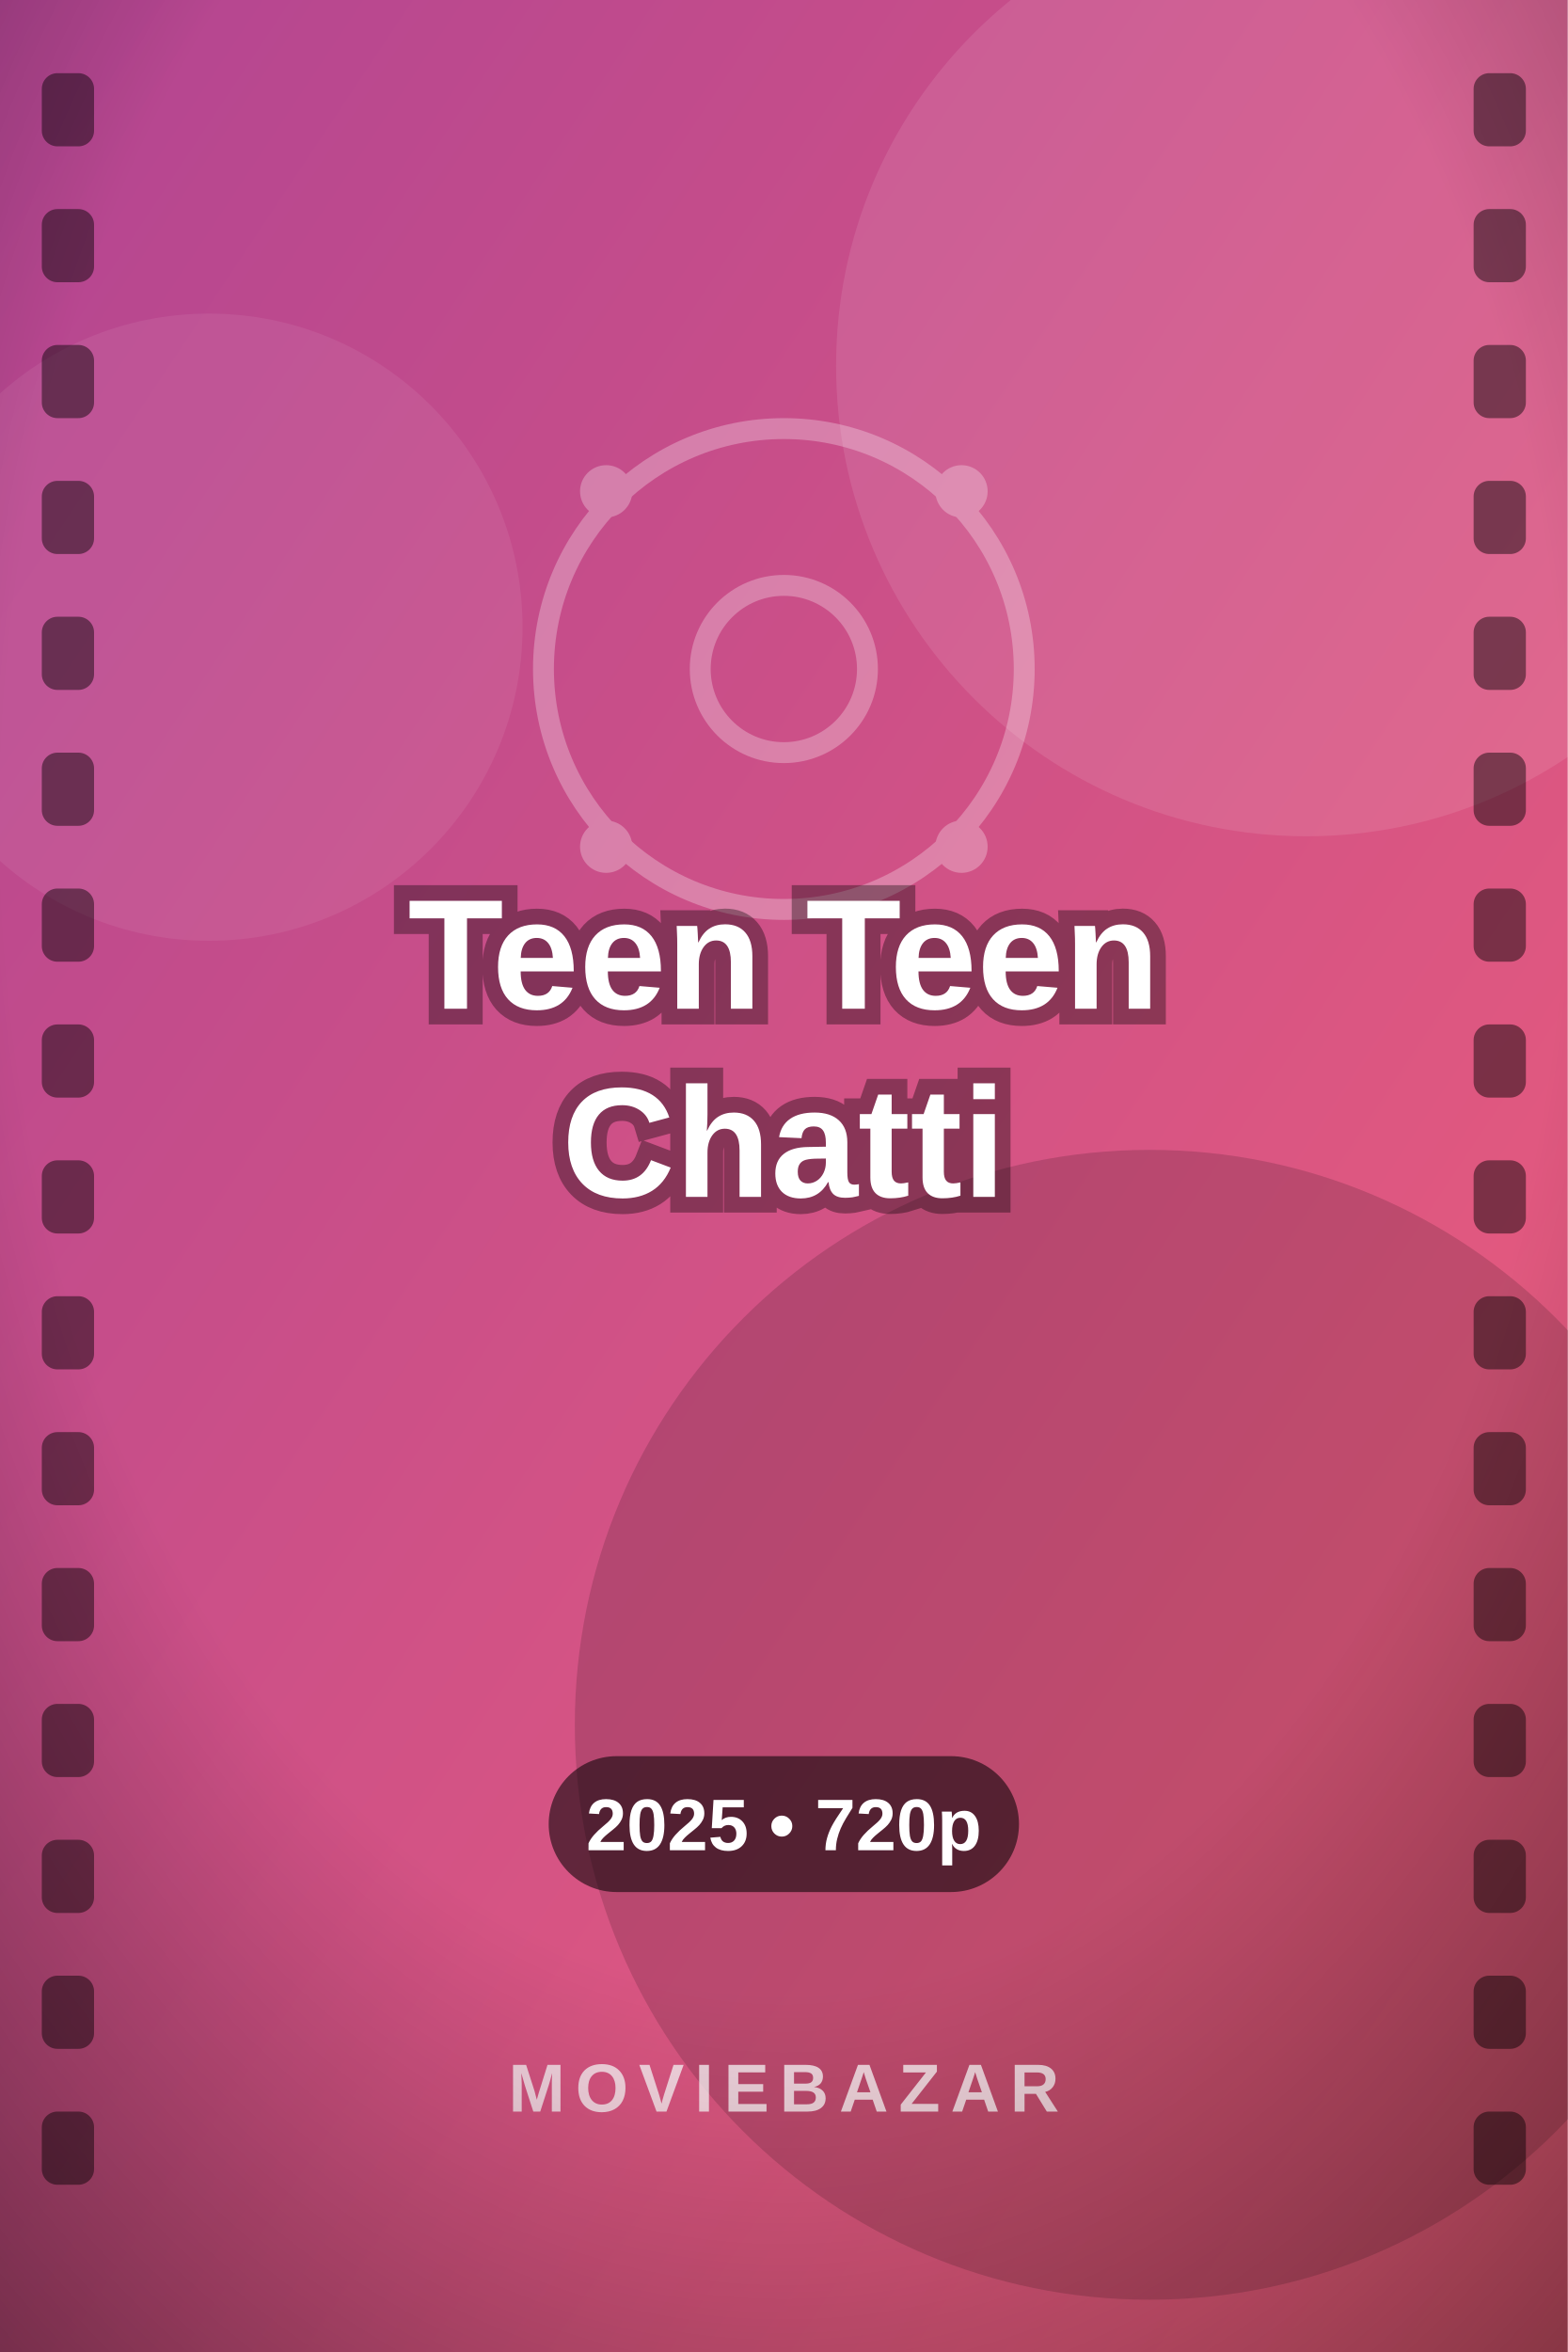
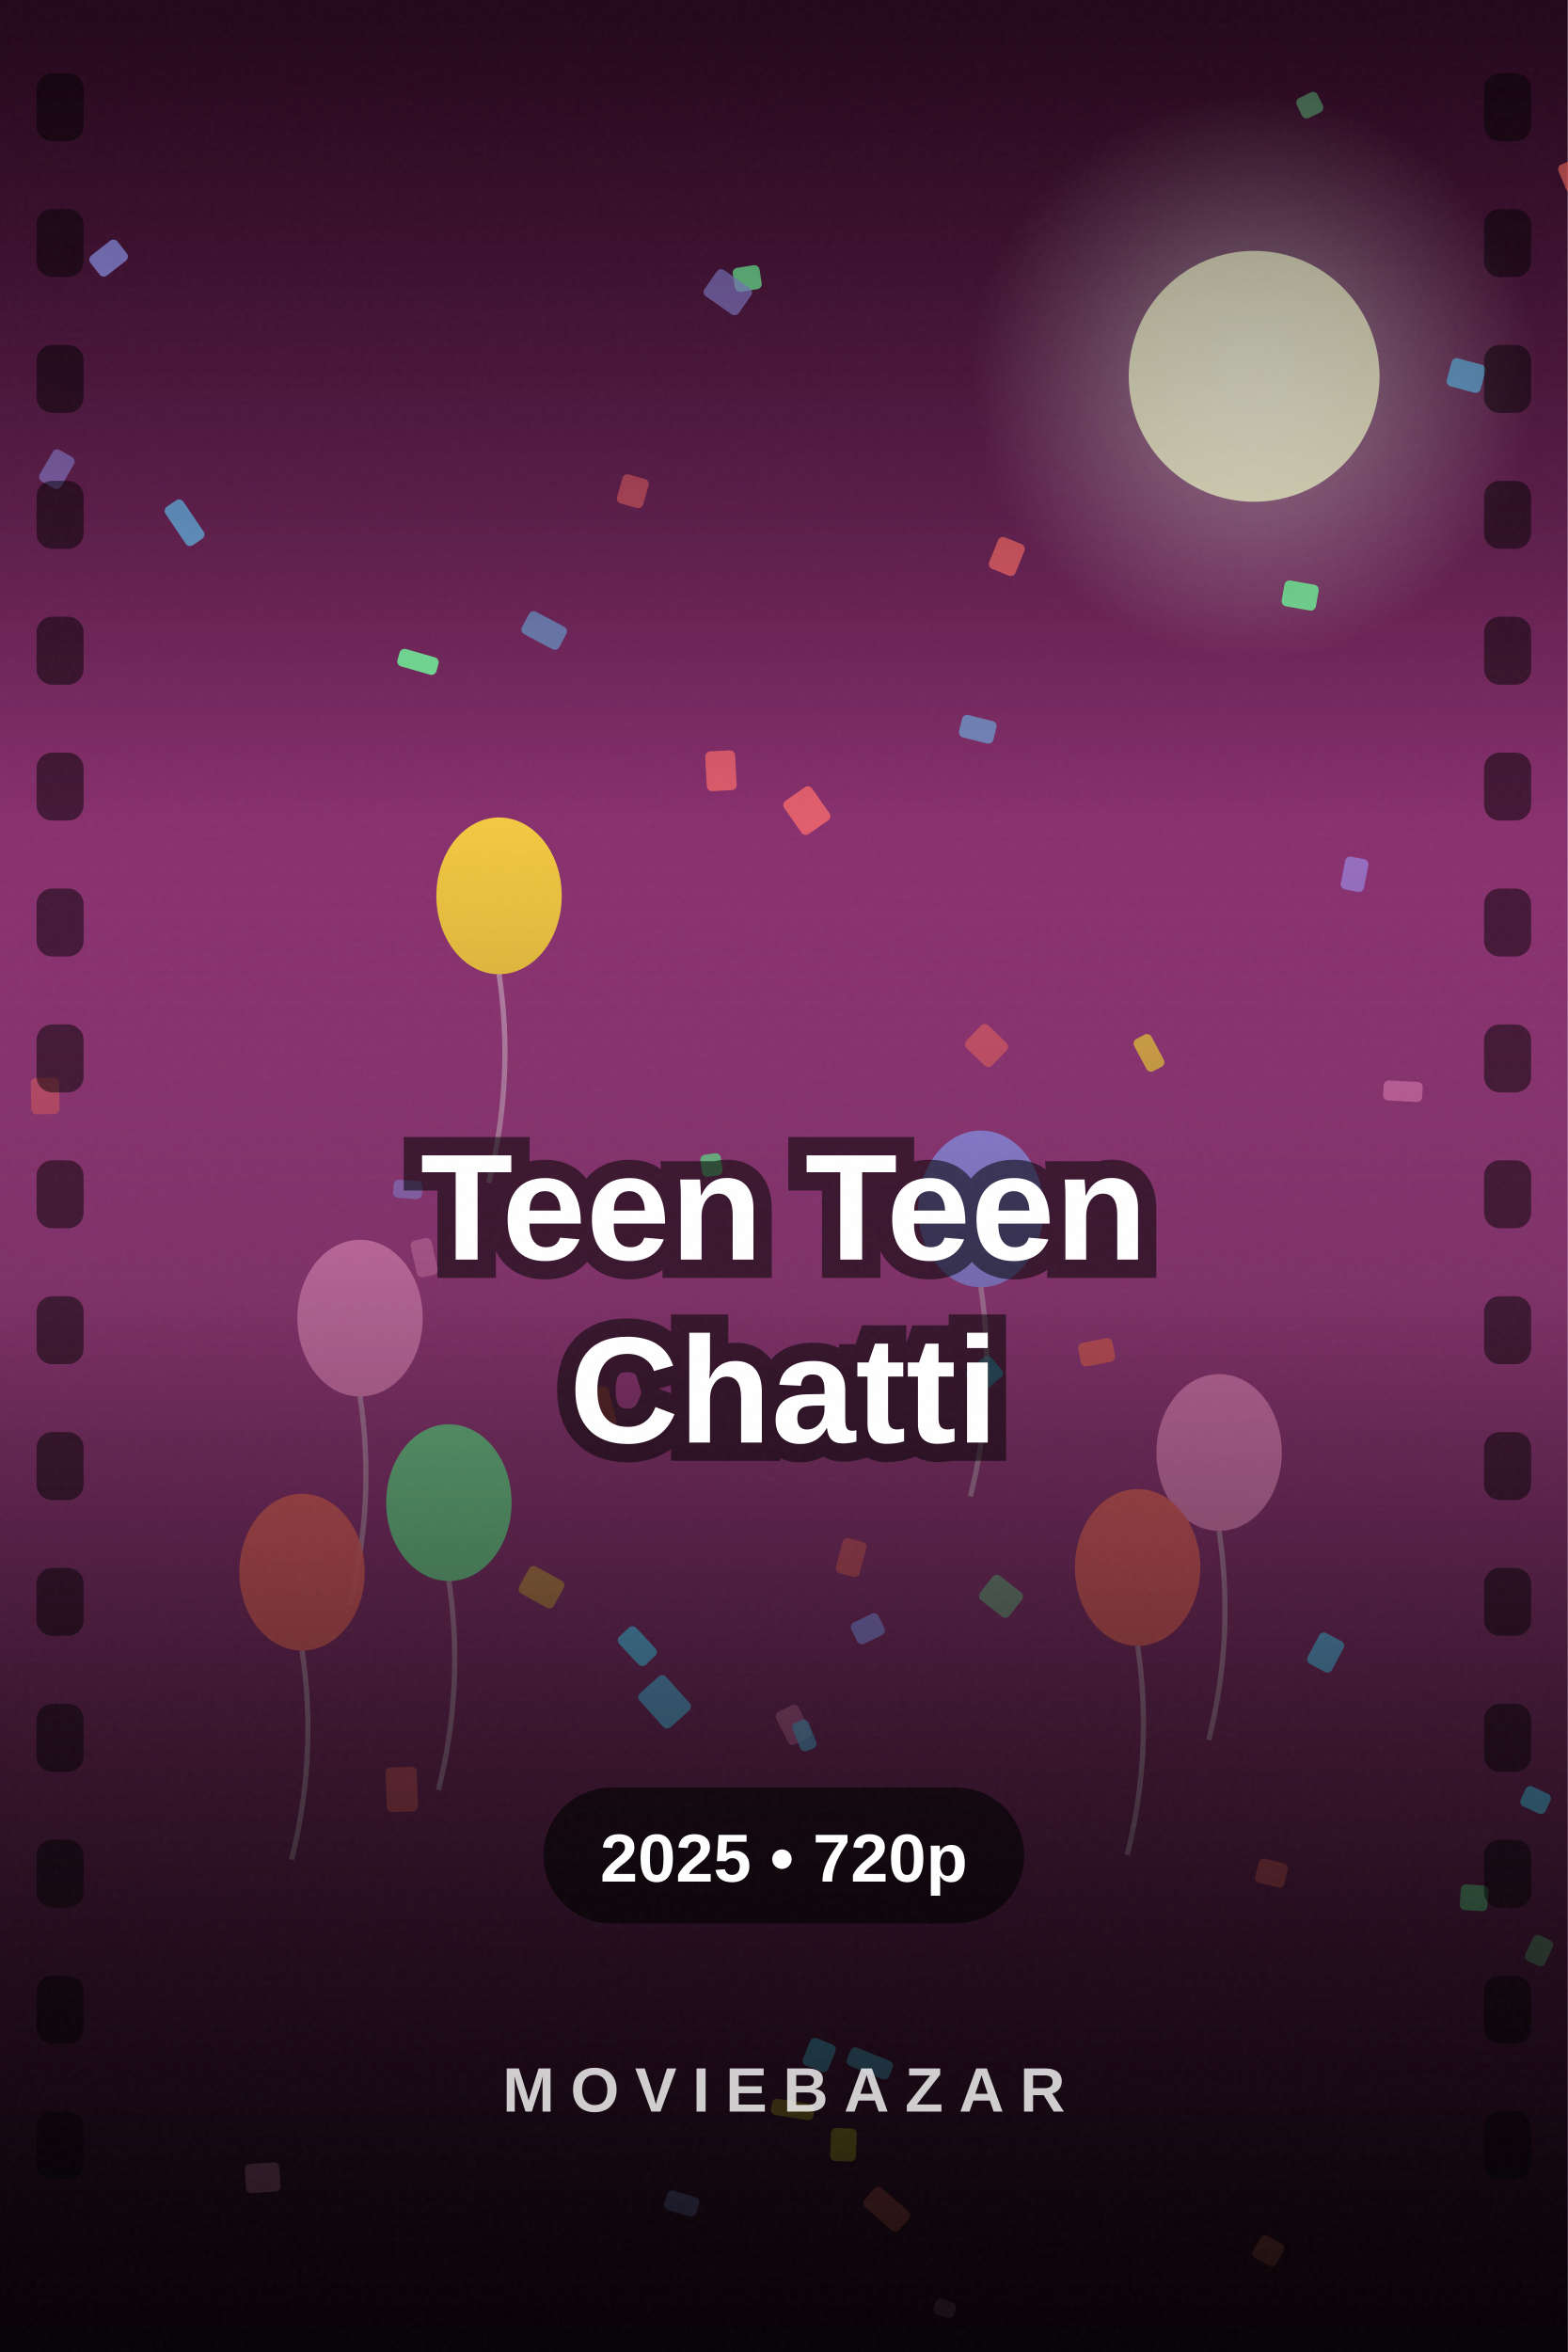
<svg xmlns="http://www.w3.org/2000/svg" width="300" height="450" viewBox="0 0 300 450">
  <defs>
-     <linearGradient id="g" x1="0" y1="0" x2="1" y2="1">
+     <linearGradient id="sky" x1="0" y1="0" x2="0" y2="1">
+       <stop offset="0" stop-color="#3d0a2e" />
+       <stop offset="0.55" stop-color="#b24592" />
+       <stop offset="1" stop-color="#3d0a2e" />
+     </linearGradient>
+     <radialGradient id="glow">
+       <stop offset="0" stop-color="rgba(255,255,255,.55)" />
+       <stop offset="1" stop-color="rgba(255,255,255,0)" />
+     </radialGradient>
+     <linearGradient id="sea" x1="0" y1="0" x2="0" y2="1">
      <stop offset="0" stop-color="#b24592" />
-       <stop offset="1" stop-color="#f15f79" />
+       <stop offset="1" stop-color="#3d0a2e" />
    </linearGradient>
-     <radialGradient id="v" cx=".5" cy=".35" r=".9">
-       <stop offset=".55" stop-color="rgba(0,0,0,0)" />
-       <stop offset="1" stop-color="rgba(0,0,0,.55)" />
+     <radialGradient id="planet">
+       <stop offset="0" stop-color="#b24592" />
+       <stop offset="1" stop-color="#3d0a2e" />
    </radialGradient>
+     <linearGradient id="track" x1="0" y1="0" x2="0" y2="1">
+       <stop offset="0" stop-color="#8c2b23" />
+       <stop offset="1" stop-color="#4a1410" />
+     </linearGradient>
+     <linearGradient id="bw" x1="0" y1="0" x2="0" y2="1">
+       <stop offset="0" stop-color="#d8d8d8" />
+       <stop offset="1" stop-color="#2a2a2a" />
+     </linearGradient>
+     <linearGradient id="vig" x1="0" y1="0" x2="0" y2="1">
+       <stop offset="0" stop-color="rgba(0,0,0,.45)" />
+       <stop offset="0.35" stop-color="rgba(0,0,0,0)" />
+       <stop offset="0.72" stop-color="rgba(0,0,0,.55)" />
+       <stop offset="1" stop-color="rgba(0,0,0,.92)" />
+     </linearGradient>
+     <filter id="grain">
+       <feTurbulence type="fractalNoise" baseFrequency="0.9" numOctaves="2" stitchTiles="stitch" />
+       <feColorMatrix type="saturate" values="0" />
+       <feComponentTransfer>
+         <feFuncA type="linear" slope="0.06" />
+       </feComponentTransfer>
+     </filter>
  </defs>
-   <rect width="300" height="450" fill="url(#g)" />
-   <circle cx="250" cy="70" r="90" fill="rgba(255,255,255,.10)" />
-   <circle cx="40" cy="120" r="60" fill="rgba(255,255,255,.07)" />
-   <circle cx="220" cy="330" r="110" fill="rgba(0,0,0,.15)" />
-   <rect x="8" y="14" width="10" height="14" rx="3" fill="rgba(0,0,0,.45)" />
-   <rect x="8" y="40" width="10" height="14" rx="3" fill="rgba(0,0,0,.45)" />
-   <rect x="8" y="66" width="10" height="14" rx="3" fill="rgba(0,0,0,.45)" />
-   <rect x="8" y="92" width="10" height="14" rx="3" fill="rgba(0,0,0,.45)" />
-   <rect x="8" y="118" width="10" height="14" rx="3" fill="rgba(0,0,0,.45)" />
-   <rect x="8" y="144" width="10" height="14" rx="3" fill="rgba(0,0,0,.45)" />
-   <rect x="8" y="170" width="10" height="14" rx="3" fill="rgba(0,0,0,.45)" />
-   <rect x="8" y="196" width="10" height="14" rx="3" fill="rgba(0,0,0,.45)" />
-   <rect x="8" y="222" width="10" height="14" rx="3" fill="rgba(0,0,0,.45)" />
-   <rect x="8" y="248" width="10" height="14" rx="3" fill="rgba(0,0,0,.45)" />
-   <rect x="8" y="274" width="10" height="14" rx="3" fill="rgba(0,0,0,.45)" />
-   <rect x="8" y="300" width="10" height="14" rx="3" fill="rgba(0,0,0,.45)" />
-   <rect x="8" y="326" width="10" height="14" rx="3" fill="rgba(0,0,0,.45)" />
-   <rect x="8" y="352" width="10" height="14" rx="3" fill="rgba(0,0,0,.45)" />
-   <rect x="8" y="378" width="10" height="14" rx="3" fill="rgba(0,0,0,.45)" />
-   <rect x="8" y="404" width="10" height="14" rx="3" fill="rgba(0,0,0,.45)" />
-   <rect x="282" y="14" width="10" height="14" rx="3" fill="rgba(0,0,0,.45)" />
-   <rect x="282" y="40" width="10" height="14" rx="3" fill="rgba(0,0,0,.45)" />
-   <rect x="282" y="66" width="10" height="14" rx="3" fill="rgba(0,0,0,.45)" />
-   <rect x="282" y="92" width="10" height="14" rx="3" fill="rgba(0,0,0,.45)" />
-   <rect x="282" y="118" width="10" height="14" rx="3" fill="rgba(0,0,0,.45)" />
-   <rect x="282" y="144" width="10" height="14" rx="3" fill="rgba(0,0,0,.45)" />
-   <rect x="282" y="170" width="10" height="14" rx="3" fill="rgba(0,0,0,.45)" />
-   <rect x="282" y="196" width="10" height="14" rx="3" fill="rgba(0,0,0,.45)" />
-   <rect x="282" y="222" width="10" height="14" rx="3" fill="rgba(0,0,0,.45)" />
-   <rect x="282" y="248" width="10" height="14" rx="3" fill="rgba(0,0,0,.45)" />
-   <rect x="282" y="274" width="10" height="14" rx="3" fill="rgba(0,0,0,.45)" />
-   <rect x="282" y="300" width="10" height="14" rx="3" fill="rgba(0,0,0,.45)" />
-   <rect x="282" y="326" width="10" height="14" rx="3" fill="rgba(0,0,0,.45)" />
-   <rect x="282" y="352" width="10" height="14" rx="3" fill="rgba(0,0,0,.45)" />
-   <rect x="282" y="378" width="10" height="14" rx="3" fill="rgba(0,0,0,.45)" />
-   <rect x="282" y="404" width="10" height="14" rx="3" fill="rgba(0,0,0,.45)" />
-   <g transform="translate(150 128)" opacity=".28">
-     <circle r="46" fill="none" stroke="#fff" stroke-width="4" />
-     <circle r="16" fill="none" stroke="#fff" stroke-width="4" />
-     <circle cx="-34" cy="-34" r="5" fill="#fff" />
-     <circle cx="34" cy="-34" r="5" fill="#fff" />
-     <circle cx="-34" cy="34" r="5" fill="#fff" />
-     <circle cx="34" cy="34" r="5" fill="#fff" />
+   <g>
+     <rect width="300" height="450" fill="url(#sky)" />
+     <circle cx="240" cy="72" r="24" fill="rgba(255,255,200,.9)" />
+     <circle cx="240" cy="72" r="54" fill="url(#glow)" />
+     <rect x="278.7" y="349.2" width="5.305" height="4.92" rx="1" fill="#7bed9f" opacity="0.821" transform="rotate(4 118 368)" />
+     <rect x="107.1" y="144.9" width="6.02" height="6.452" rx="1" fill="#7bed9f" opacity="0.811" transform="rotate(63 248 24)" />
+     <rect x="36.6" y="184.5" width="4.245" height="4.44" rx="1" fill="#7bed9f" opacity="0.644" transform="rotate(64 278 273)" />
+     <rect x="121.2" y="106.6" width="5.44" height="6.516" rx="1" fill="#ff6b6b" opacity="0.78" transform="rotate(22 167 285)" />
+     <rect x="65.7" y="198.0" width="7.835" height="4.484" rx="1" fill="#ff8fd0" opacity="1" transform="rotate(51 30 15)" />
+     <rect x="290.7" y="36.0" width="4.5" height="5.664" rx="1" fill="#6bcBff" opacity="0.838" transform="rotate(88 91 367)" />
+     <rect x="201.9" y="292.1" width="7.59" height="5.904" rx="1" fill="#ffd93d" opacity="0.528" transform="rotate(29 138 102)" />
+     <rect x="237.6" y="339.3" width="7.01" height="4.796" rx="1" fill="#ff8fd0" opacity="0.522" transform="rotate(63 206 263)" />
+     <rect x="83.1" y="420.3" width="4.54" height="5.796" rx="1" fill="#a29bfe" opacity="0.853" transform="rotate(64 215 432)" />
+     <rect x="194.1" y="365.8" width="8.17" height="6.888" rx="1" fill="#6bcBff" opacity="0.752" transform="rotate(61 71 387)" />
+     <rect x="232.5" y="277.2" width="4.695" height="6.924" rx="1" fill="#ff6b6b" opacity="0.641" transform="rotate(15 133 16)" />
+     <rect x="146.7" y="9.5" width="5.9" height="6.444" rx="1" fill="#ff8fd0" opacity="0.74" transform="rotate(21 289 159)" />
+     <rect x="244.5" y="406.8" width="6.37" height="3.82" rx="1" fill="#a29bfe" opacity="0.905" transform="rotate(17 146 23)" />
+     <rect x="226.2" y="0.9" width="6.335" height="4.764" rx="1" fill="#ff8fd0" opacity="0.92" transform="rotate(58 173 361)" />
+     <rect x="232.8" y="376.6" width="6.815" height="3.512" rx="1" fill="#ff6b6b" opacity="0.706" transform="rotate(21 10 277)" />
+     <rect x="263.1" y="203.0" width="7.48" height="3.84" rx="1" fill="#ff8fd0" opacity="0.59" transform="rotate(3 194 238)" />
+     <rect x="34.5" y="90.0" width="4.605" height="6.64" rx="1" fill="#ff6b6b" opacity="0.841" transform="rotate(79 23 281)" />
+     <rect x="33.9" y="181.4" width="4.685" height="6.924" rx="1" fill="#a29bfe" opacity="0.582" transform="rotate(30 201 90)" />
+     <rect x="133.2" y="89.1" width="5.72" height="4.272" rx="1" fill="#ff6b6b" opacity="0.957" transform="rotate(67 262 187)" />
+     <rect x="121.5" y="405.4" width="5.565" height="6.612" rx="1" fill="#ff8fd0" opacity="0.895" transform="rotate(86 83 373)" />
+     <rect x="288.0" y="88.2" width="7.765" height="6.888" rx="1" fill="#ffd93d" opacity="0.639" transform="rotate(47 52 411)" />
+     <rect x="234.3" y="102.6" width="7.755" height="6.52" rx="1" fill="#ff6b6b" opacity="0.752" transform="rotate(55 149 50)" />
+     <rect x="131.1" y="97.7" width="7.05" height="6.164" rx="1" fill="#ffd93d" opacity="0.93" transform="rotate(44 180 353)" />
+     <rect x="104.7" y="312.3" width="8.745" height="6.804" rx="1" fill="#6bcBff" opacity="0.864" transform="rotate(48 107 341)" />
+     <rect x="291.6" y="215.1" width="6.98" height="5.416" rx="1" fill="#ff6b6b" opacity="0.534" transform="rotate(89 156 68)" />
+     <rect x="186.9" y="106.2" width="6.78" height="4.42" rx="1" fill="#6bcBff" opacity="0.559" transform="rotate(14 62 111)" />
+     <rect x="247.2" y="74.7" width="5.535" height="3.388" rx="1" fill="#ffd93d" opacity="0.579" transform="rotate(55 157 369)" />
+     <rect x="265.8" y="324.0" width="5.065" height="4.84" rx="1" fill="#ff6b6b" opacity="0.929" transform="rotate(29 54 329)" />
+     <rect x="65.1" y="312.3" width="8.89" height="4.128" rx="1" fill="#6bcBff" opacity="0.756" transform="rotate(56 254 175)" />
+     <rect x="157.5" y="404.1" width="4.93" height="6.312" rx="1" fill="#ffd93d" opacity="0.925" transform="rotate(2 72 450)" />
+     <rect x="77.1" y="225.0" width="5.545" height="3.46" rx="1" fill="#a29bfe" opacity="0.599" transform="rotate(4 67 201)" />
+     <rect x="217.2" y="344.7" width="8.705" height="3.768" rx="1" fill="#6bcBff" opacity="0.938" transform="rotate(22 70 229)" />
+     <rect x="140.4" y="349.2" width="5.215" height="5.628" rx="1" fill="#6bcBff" opacity="0.974" transform="rotate(22 44 408)" />
+     <rect x="231.9" y="116.5" width="8.965" height="6.516" rx="1" fill="#ff6b6b" opacity="0.797" transform="rotate(54 24 396)" />
+     <rect x="113.7" y="103.0" width="5.195" height="5.76" rx="1" fill="#ff6b6b" opacity="0.58" transform="rotate(16 161 117)" />
+     <rect x="57.6" y="387.9" width="4.72" height="3.864" rx="1" fill="#ffd93d" opacity="0.612" transform="rotate(79 189 156)" />
+     <rect x="233.7" y="312.3" width="5.745" height="4.744" rx="1" fill="#ff6b6b" opacity="0.651" transform="rotate(14 62 364)" />
+     <rect x="92.4" y="335.3" width="7.385" height="4.476" rx="1" fill="#6bcBff" opacity="0.958" transform="rotate(47 135 356)" />
+     <rect x="268.5" y="299.3" width="5.04" height="5.984" rx="1" fill="#6bcBff" opacity="0.966" transform="rotate(50 272 194)" />
+     <rect x="0.6" y="157.9" width="8.1" height="4.856" rx="1" fill="#6bcBff" opacity="0.547" transform="rotate(28 134 340)" />
+     <rect x="252.9" y="148.1" width="6.83" height="6.016" rx="1" fill="#ff6b6b" opacity="0.616" transform="rotate(44 162 92)" />
+     <rect x="72.9" y="20.7" width="6.145" height="3.496" rx="1" fill="#7bed9f" opacity="0.814" transform="rotate(82 273 1)" />
+     <rect x="260.7" y="372.1" width="6.045" height="6.332" rx="1" fill="#a29bfe" opacity="0.73" transform="rotate(74 110 292)" />
+     <rect x="117.3" y="176.4" width="7.835" height="4.772" rx="1" fill="#ff6b6b" opacity="0.798" transform="rotate(75 59 220)" />
+     <rect x="18.6" y="373.9" width="7.62" height="5.724" rx="1" fill="#ff6b6b" opacity="0.704" transform="rotate(87 201 323)" />
+     <rect x="31.2" y="330.8" width="6.79" height="4.996" rx="1" fill="#a29bfe" opacity="0.746" transform="rotate(62 20 243)" />
+     <rect x="264.6" y="347.4" width="5.245" height="4.172" rx="1" fill="#6bcBff" opacity="0.973" transform="rotate(25 292 407)" />
+     <rect x="55.8" y="277.2" width="5.31" height="3.196" rx="1" fill="#7bed9f" opacity="0.887" transform="rotate(19 229 21)" />
+     <rect x="83.4" y="88.7" width="4.87" height="6.596" rx="1" fill="#a29bfe" opacity="0.949" transform="rotate(52 97 4)" />
+     <rect x="199.5" y="130.9" width="8.26" height="6.548" rx="1" fill="#7bed9f" opacity="0.758" transform="rotate(34 260 434)" />
+     <rect x="210.6" y="184.0" width="4.64" height="5.192" rx="1" fill="#7bed9f" opacity="0.959" transform="rotate(81 256 79)" />
+     <rect x="292.2" y="283.1" width="4.265" height="3.952" rx="1" fill="#7bed9f" opacity="0.854" transform="rotate(82 251 163)" />
+     <rect x="288.0" y="245.7" width="7.765" height="4.012" rx="1" fill="#ff8fd0" opacity="0.944" transform="rotate(62 138 431)" />
+     <rect x="278.7" y="268.2" width="8.78" height="4.8" rx="1" fill="#ff6b6b" opacity="0.931" transform="rotate(41 23 195)" />
+     <rect x="202.8" y="97.7" width="6.65" height="5.016" rx="1" fill="#7bed9f" opacity="0.956" transform="rotate(10 149 351)" />
+     <rect x="167.4" y="184.0" width="4.985" height="4.908" rx="1" fill="#ffd93d" opacity="0.59" transform="rotate(83 293 332)" />
+     <rect x="3.9" y="100.4" width="8.025" height="6.108" rx="1" fill="#a29bfe" opacity="0.671" transform="rotate(35 149 288)" />
+     <rect x="228.6" y="337.1" width="4.41" height="5.332" rx="1" fill="#a29bfe" opacity="0.88" transform="rotate(50 9 303)" />
+     <rect x="258.6" y="54.0" width="6.715" height="5.544" rx="1" fill="#6bcBff" opacity="0.757" transform="rotate(15 214 135)" />
+     <rect x="253.8" y="249.8" width="4.185" height="5.412" rx="1" fill="#7bed9f" opacity="0.595" transform="rotate(25 3 400)" />
+     <rect x="173.4" y="69.8" width="7.2" height="4.092" rx="1" fill="#ff8fd0" opacity="0.558" transform="rotate(77 23 96)" />
+     <rect x="18.6" y="139.5" width="6.965" height="3.764" rx="1" fill="#ffd93d" opacity="0.748" transform="rotate(62 71 336)" />
+     <rect x="251.4" y="127.8" width="4.515" height="6.372" rx="1" fill="#a29bfe" opacity="0.594" transform="rotate(11 68 178)" />
+     <rect x="248.1" y="417.2" width="4.075" height="3.072" rx="1" fill="#ff8fd0" opacity="0.751" transform="rotate(19 147 223)" />
+     <rect x="193.5" y="141.3" width="5.865" height="3.284" rx="1" fill="#6bcBff" opacity="0.743" transform="rotate(68 35 206)" />
+     <rect x="188.4" y="417.6" width="8.235" height="3.132" rx="1" fill="#ffd93d" opacity="0.811" transform="rotate(9 271 152)" />
+     <rect x="276.3" y="267.8" width="5.275" height="6.676" rx="1" fill="#6bcBff" opacity="0.893" transform="rotate(28 176 243)" />
+     <rect x="144.0" y="275.9" width="7.145" height="5.9" rx="1" fill="#7bed9f" opacity="0.565" transform="rotate(38 131 356)" />
+     <rect x="237.6" y="427.5" width="8.55" height="5.944" rx="1" fill="#ff6b6b" opacity="0.636" transform="rotate(88 205 301)" />
+     <rect x="59.4" y="178.7" width="7.755" height="3.452" rx="1" fill="#7bed9f" opacity="0.958" transform="rotate(16 263 213)" />
+     <ellipse cx="233.3" cy="277.9" rx="12" ry="15" fill="#ff8fd0" opacity=".9" />
+     <path d="M233.3 292.92 q3 20 -2 40" stroke="rgba(255,255,255,.4)" stroke-width="1" fill="none" />
+     <ellipse cx="85.9" cy="287.5" rx="12" ry="15" fill="#7bed9f" opacity=".9" />
+     <path d="M85.9 302.46 q3 20 -2 40" stroke="rgba(255,255,255,.4)" stroke-width="1" fill="none" />
+     <ellipse cx="217.7" cy="299.9" rx="12" ry="15" fill="#ff6b6b" opacity=".9" />
+     <path d="M217.7 314.88 q3 20 -2 40" stroke="rgba(255,255,255,.4)" stroke-width="1" fill="none" />
+     <ellipse cx="95.5" cy="171.4" rx="12" ry="15" fill="#ffd93d" opacity=".9" />
+     <path d="M95.5 186.36 q3 20 -2 40" stroke="rgba(255,255,255,.4)" stroke-width="1" fill="none" />
+     <ellipse cx="68.9" cy="252.2" rx="12" ry="15" fill="#ff8fd0" opacity=".9" />
+     <path d="M68.9 267.18 q3 20 -2 40" stroke="rgba(255,255,255,.4)" stroke-width="1" fill="none" />
+     <ellipse cx="57.8" cy="300.8" rx="12" ry="15" fill="#ff6b6b" opacity=".9" />
+     <path d="M57.8 315.78 q3 20 -2 40" stroke="rgba(255,255,255,.4)" stroke-width="1" fill="none" />
+     <ellipse cx="187.7" cy="231.3" rx="12" ry="15" fill="#a29bfe" opacity=".9" />
+     <path d="M187.7 246.3 q3 20 -2 40" stroke="rgba(255,255,255,.4)" stroke-width="1" fill="none" />
  </g>
-   <text x="150" y="193" text-anchor="middle" font-family="Poppins, Arial, sans-serif" font-weight="700" font-size="30" fill="#fff" style="paint-order:stroke" stroke="rgba(0,0,0,.35)" stroke-width="6">Teen Teen</text>
-   <text x="150" y="229" text-anchor="middle" font-family="Poppins, Arial, sans-serif" font-weight="700" font-size="30" fill="#fff" style="paint-order:stroke" stroke="rgba(0,0,0,.35)" stroke-width="6">Chatti</text>
-   <rect x="105" y="336" width="90" height="26" rx="13" fill="rgba(0,0,0,.55)" />
-   <text x="150" y="354" text-anchor="middle" font-family="Poppins, Arial, sans-serif" font-weight="600" font-size="14" fill="#fff">2025 • 720p</text>
-   <text x="150" y="404" text-anchor="middle" font-family="Poppins, Arial, sans-serif" font-weight="700" font-size="13" letter-spacing="2" fill="rgba(255,255,255,.75)">MOVIEBAZAR</text>
-   <rect width="300" height="450" fill="url(#v)" />
+   <rect width="300" height="450" fill="url(#vig)" />
+   <text x="150" y="241" text-anchor="middle" font-family="Poppins, Arial, sans-serif" font-weight="700" font-size="29" fill="#fff" style="paint-order:stroke" stroke="rgba(0,0,0,.55)" stroke-width="7">Teen Teen</text>
+   <text x="150" y="276" text-anchor="middle" font-family="Poppins, Arial, sans-serif" font-weight="700" font-size="29" fill="#fff" style="paint-order:stroke" stroke="rgba(0,0,0,.55)" stroke-width="7">Chatti</text>
+   <rect x="104" y="342" width="92" height="26" rx="13" fill="rgba(0,0,0,.65)" />
+   <text x="150" y="360" text-anchor="middle" font-family="Poppins, Arial, sans-serif" font-weight="600" font-size="13" fill="#fff">2025 • 720p</text>
+   <text x="150" y="404" text-anchor="middle" font-family="Poppins, Arial, sans-serif" font-weight="700" font-size="12" letter-spacing="3" fill="rgba(255,255,255,.8)">MOVIEBAZAR</text>
+   <rect x="7" y="14" width="9" height="13" rx="3" fill="rgba(0,0,0,.5)" />
+   <rect x="7" y="40" width="9" height="13" rx="3" fill="rgba(0,0,0,.5)" />
+   <rect x="7" y="66" width="9" height="13" rx="3" fill="rgba(0,0,0,.5)" />
+   <rect x="7" y="92" width="9" height="13" rx="3" fill="rgba(0,0,0,.5)" />
+   <rect x="7" y="118" width="9" height="13" rx="3" fill="rgba(0,0,0,.5)" />
+   <rect x="7" y="144" width="9" height="13" rx="3" fill="rgba(0,0,0,.5)" />
+   <rect x="7" y="170" width="9" height="13" rx="3" fill="rgba(0,0,0,.5)" />
+   <rect x="7" y="196" width="9" height="13" rx="3" fill="rgba(0,0,0,.5)" />
+   <rect x="7" y="222" width="9" height="13" rx="3" fill="rgba(0,0,0,.5)" />
+   <rect x="7" y="248" width="9" height="13" rx="3" fill="rgba(0,0,0,.5)" />
+   <rect x="7" y="274" width="9" height="13" rx="3" fill="rgba(0,0,0,.5)" />
+   <rect x="7" y="300" width="9" height="13" rx="3" fill="rgba(0,0,0,.5)" />
+   <rect x="7" y="326" width="9" height="13" rx="3" fill="rgba(0,0,0,.5)" />
+   <rect x="7" y="352" width="9" height="13" rx="3" fill="rgba(0,0,0,.5)" />
+   <rect x="7" y="378" width="9" height="13" rx="3" fill="rgba(0,0,0,.5)" />
+   <rect x="7" y="404" width="9" height="13" rx="3" fill="rgba(0,0,0,.5)" />
+   <rect x="284" y="14" width="9" height="13" rx="3" fill="rgba(0,0,0,.5)" />
+   <rect x="284" y="40" width="9" height="13" rx="3" fill="rgba(0,0,0,.5)" />
+   <rect x="284" y="66" width="9" height="13" rx="3" fill="rgba(0,0,0,.5)" />
+   <rect x="284" y="92" width="9" height="13" rx="3" fill="rgba(0,0,0,.5)" />
+   <rect x="284" y="118" width="9" height="13" rx="3" fill="rgba(0,0,0,.5)" />
+   <rect x="284" y="144" width="9" height="13" rx="3" fill="rgba(0,0,0,.5)" />
+   <rect x="284" y="170" width="9" height="13" rx="3" fill="rgba(0,0,0,.5)" />
+   <rect x="284" y="196" width="9" height="13" rx="3" fill="rgba(0,0,0,.5)" />
+   <rect x="284" y="222" width="9" height="13" rx="3" fill="rgba(0,0,0,.5)" />
+   <rect x="284" y="248" width="9" height="13" rx="3" fill="rgba(0,0,0,.5)" />
+   <rect x="284" y="274" width="9" height="13" rx="3" fill="rgba(0,0,0,.5)" />
+   <rect x="284" y="300" width="9" height="13" rx="3" fill="rgba(0,0,0,.5)" />
+   <rect x="284" y="326" width="9" height="13" rx="3" fill="rgba(0,0,0,.5)" />
+   <rect x="284" y="352" width="9" height="13" rx="3" fill="rgba(0,0,0,.5)" />
+   <rect x="284" y="378" width="9" height="13" rx="3" fill="rgba(0,0,0,.5)" />
+   <rect x="284" y="404" width="9" height="13" rx="3" fill="rgba(0,0,0,.5)" />
+   <rect width="300" height="450" filter="url(#grain)" opacity=".5" />
</svg>
